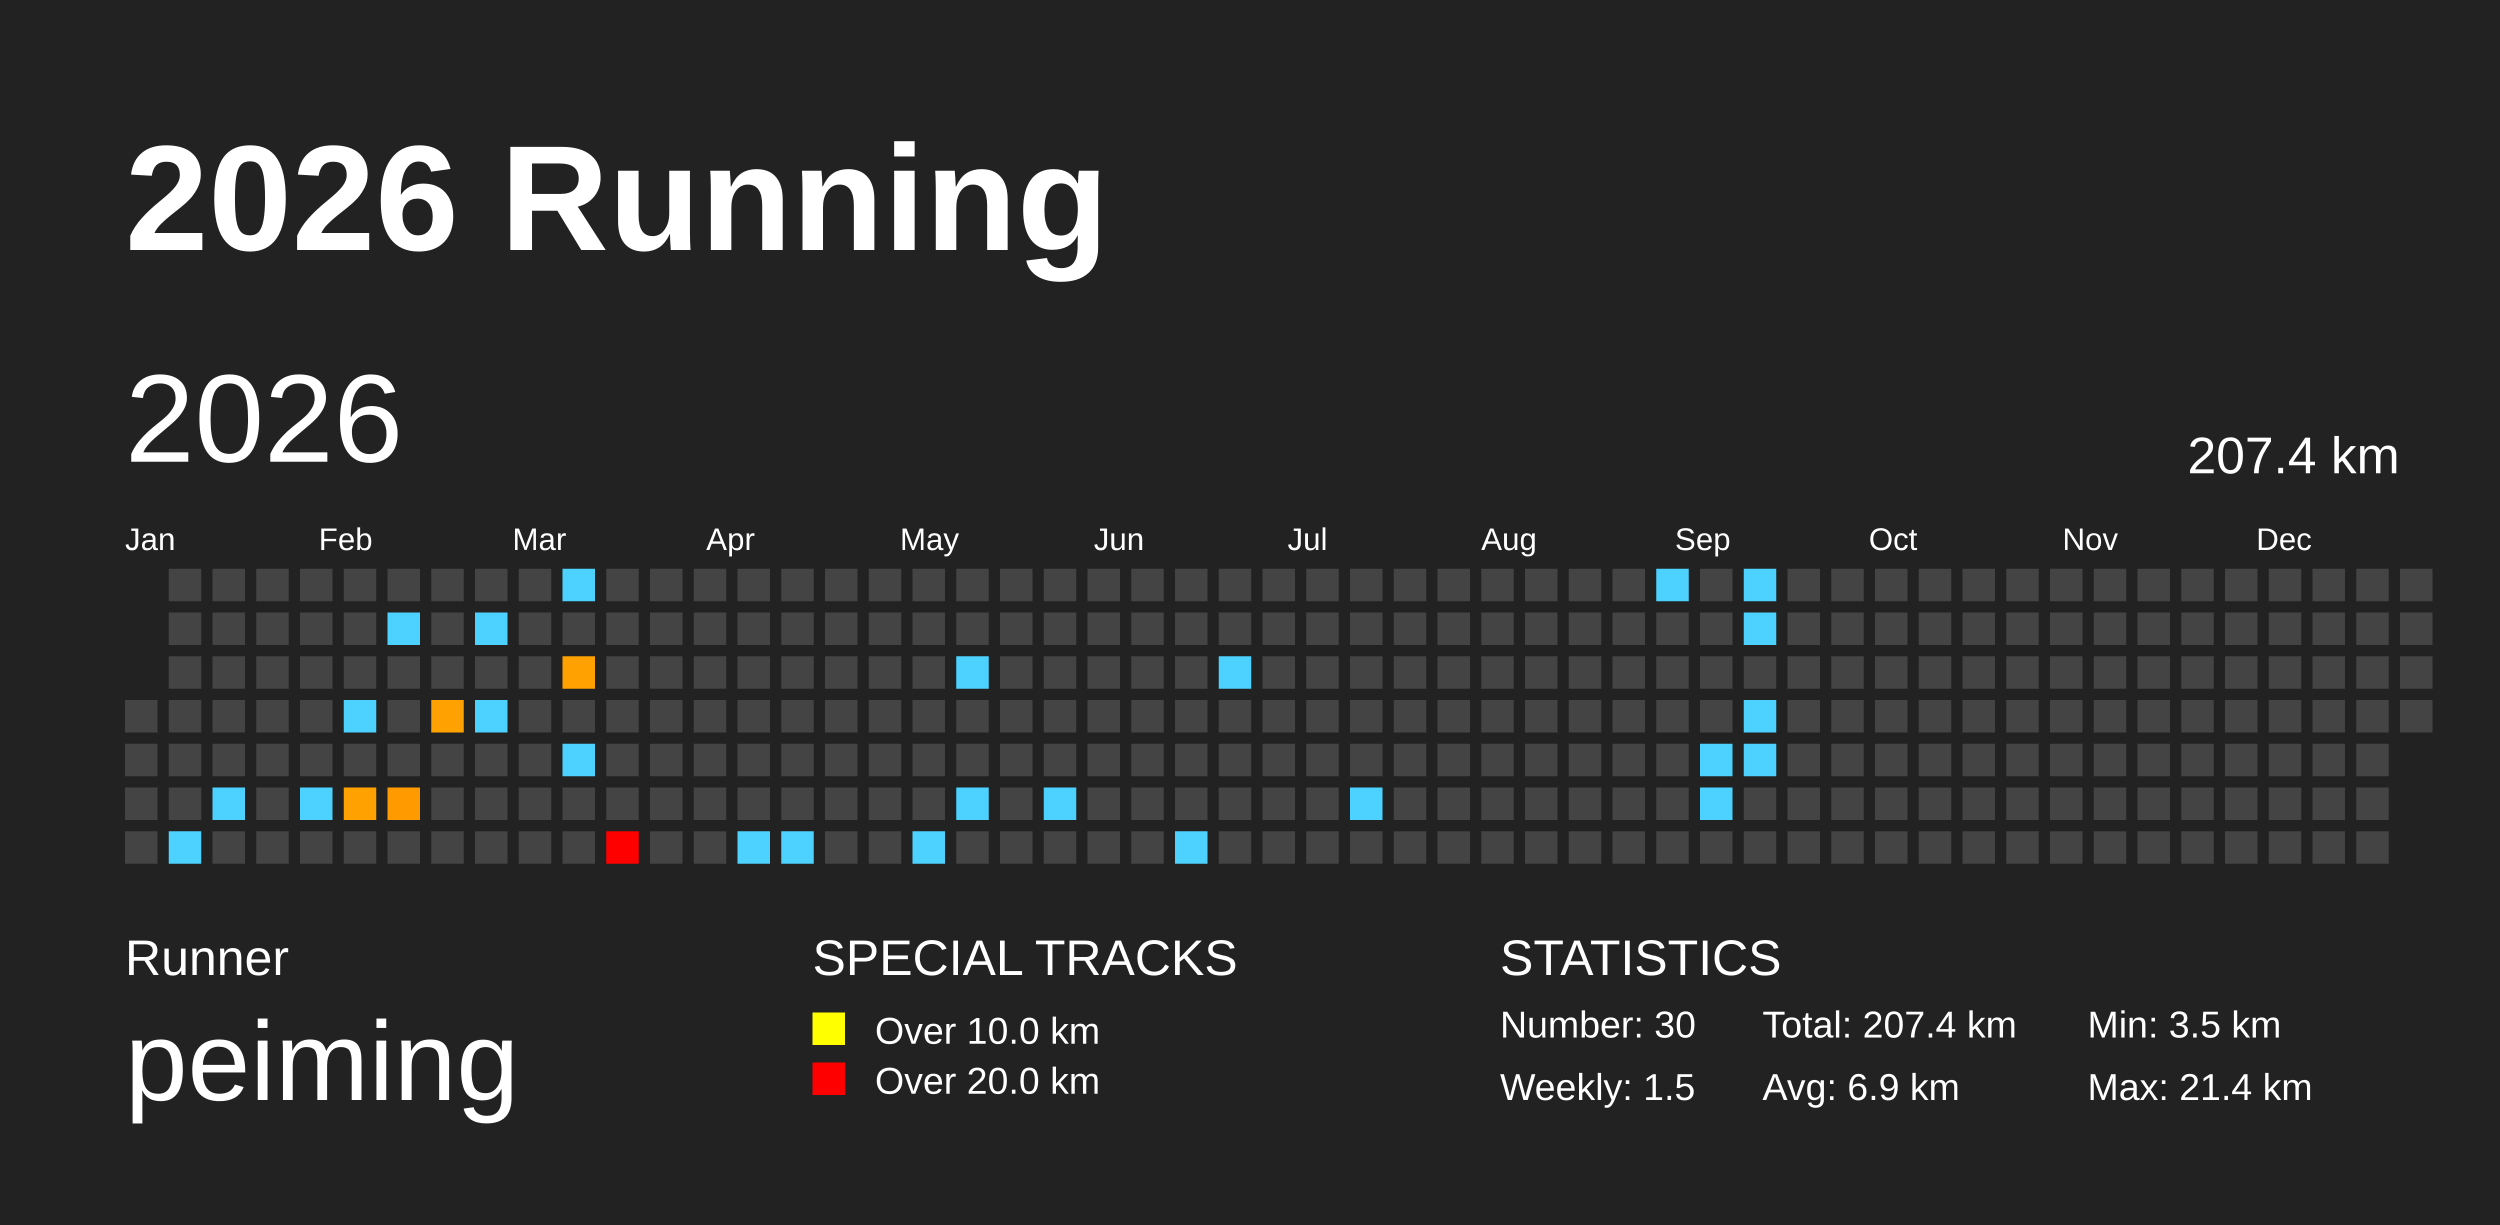
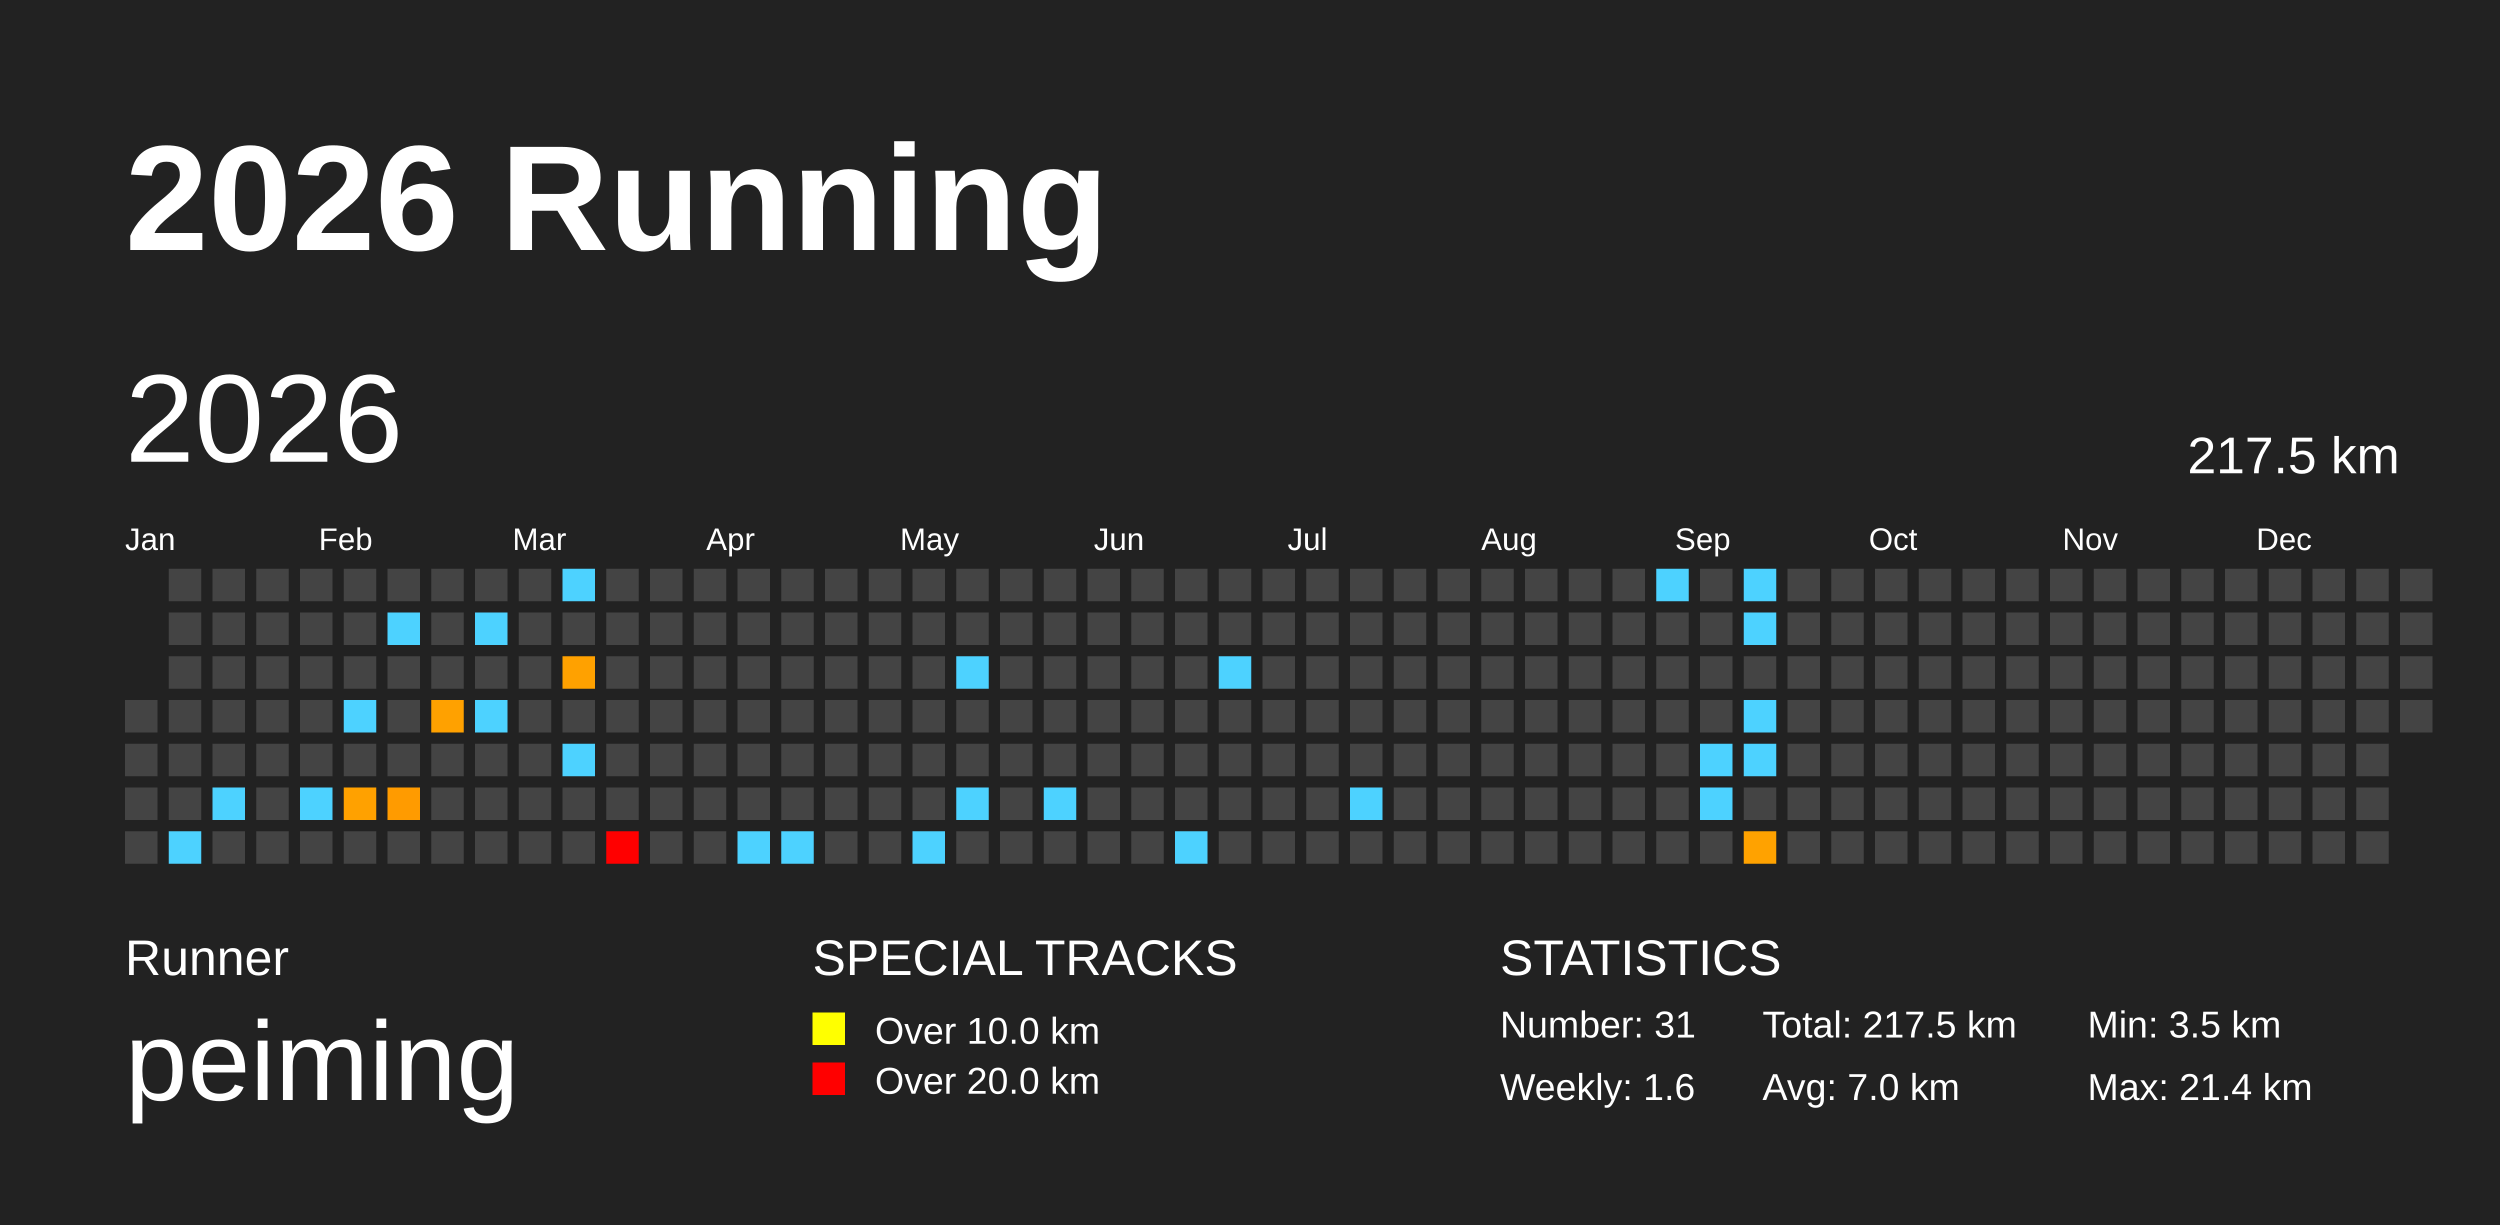
<svg xmlns="http://www.w3.org/2000/svg" baseProfile="full" height="98mm" version="1.1" viewBox="0,0,200,98" width="200mm">
  <defs />
  <rect fill="#222222" height="98" width="200" x="0" y="0" />
  <text fill="#FFFFFF" style="font-size:12px; font-family:Arial; font-weight:bold;" x="10" y="20">2026 Running</text>
  <text fill="#FFFFFF" style="font-size:4px; font-family:Arial" x="10" y="78">Runner</text>
  <text fill="#FFFFFF" style="font-size:9px; font-family:Arial" x="10" y="88">peiming</text>
  <text fill="#FFFFFF" style="font-size:4px; font-family:Arial" x="65" y="78">SPECIAL TRACKS</text>
  <rect fill="yellow" height="2.6" width="2.6" x="65" y="81" />
  <text fill="#FFFFFF" style="font-size:3px; font-family:Arial" x="70" y="83.5">Over 10.0 km</text>
  <rect fill="red" height="2.6" width="2.6" x="65" y="85" />
  <text fill="#FFFFFF" style="font-size:3px; font-family:Arial" x="70" y="87.5">Over 20.0 km</text>
  <text fill="#FFFFFF" style="font-size:4px; font-family:Arial" x="120" y="78">STATISTICS</text>
-   <text fill="#FFFFFF" style="font-size:3px; font-family:Arial" x="120" y="83">Number: 30</text>
-   <text fill="#FFFFFF" style="font-size:3px; font-family:Arial" x="120" y="88">Weekly: 1.5</text>
-   <text fill="#FFFFFF" style="font-size:3px; font-family:Arial" x="141" y="83">Total: 207.4 km</text>
-   <text fill="#FFFFFF" style="font-size:3px; font-family:Arial" x="141" y="88">Avg: 6.9 km</text>
+   <text fill="#FFFFFF" style="font-size:3px; font-family:Arial" x="120" y="83">Number: 31</text>
+   <text fill="#FFFFFF" style="font-size:3px; font-family:Arial" x="120" y="88">Weekly: 1.6</text>
+   <text fill="#FFFFFF" style="font-size:3px; font-family:Arial" x="141" y="83">Total: 217.5 km</text>
+   <text fill="#FFFFFF" style="font-size:3px; font-family:Arial" x="141" y="88">Avg: 7.0 km</text>
  <text fill="#FFFFFF" style="font-size:3px; font-family:Arial" x="167" y="83">Min: 3.5 km</text>
  <text fill="#FFFFFF" style="font-size:3px; font-family:Arial" x="167" y="88">Max: 21.4 km</text>
  <text dominant-baseline="hanging" fill="#FFFFFF" style="font-size:10.0px; font-family:Arial;" x="10" y="30">2026</text>
-   <text dominant-baseline="hanging" fill="#FFFFFF" style="font-size:4.125px; font-family:Arial;" x="175" y="35">207.4 km</text>
+   <text dominant-baseline="hanging" fill="#FFFFFF" style="font-size:4.125px; font-family:Arial;" x="175" y="35">217.5 km</text>
  <text fill="#FFFFFF" style="font-size:2.5px; font-family:Arial" x="10.0" y="44">Jan</text>
  <text fill="#FFFFFF" style="font-size:2.5px; font-family:Arial" x="25.5" y="44">Feb</text>
  <text fill="#FFFFFF" style="font-size:2.5px; font-family:Arial" x="41.0" y="44">Mar</text>
  <text fill="#FFFFFF" style="font-size:2.5px; font-family:Arial" x="56.5" y="44">Apr</text>
  <text fill="#FFFFFF" style="font-size:2.5px; font-family:Arial" x="72.0" y="44">May</text>
  <text fill="#FFFFFF" style="font-size:2.5px; font-family:Arial" x="87.5" y="44">Jun</text>
  <text fill="#FFFFFF" style="font-size:2.5px; font-family:Arial" x="103.0" y="44">Jul</text>
  <text fill="#FFFFFF" style="font-size:2.5px; font-family:Arial" x="118.5" y="44">Aug</text>
  <text fill="#FFFFFF" style="font-size:2.5px; font-family:Arial" x="134.0" y="44">Sep</text>
  <text fill="#FFFFFF" style="font-size:2.5px; font-family:Arial" x="149.5" y="44">Oct</text>
  <text fill="#FFFFFF" style="font-size:2.5px; font-family:Arial" x="165.0" y="44">Nov</text>
  <text fill="#FFFFFF" style="font-size:2.5px; font-family:Arial" x="180.5" y="44">Dec</text>
  <rect fill="#444444" height="2.6" width="2.6" x="10.0" y="56.0" />
  <rect fill="#444444" height="2.6" width="2.6" x="10.0" y="59.5" />
  <rect fill="#444444" height="2.6" width="2.6" x="10.0" y="63.0" />
  <rect fill="#444444" height="2.6" width="2.6" x="10.0" y="66.5" />
  <rect fill="#444444" height="2.6" width="2.6" x="13.5" y="45.5" />
  <rect fill="#444444" height="2.6" width="2.6" x="13.5" y="49.0" />
  <rect fill="#444444" height="2.6" width="2.6" x="13.5" y="52.5" />
  <rect fill="#444444" height="2.6" width="2.6" x="13.5" y="56.0" />
  <rect fill="#444444" height="2.6" width="2.6" x="13.5" y="59.5" />
  <rect fill="#444444" height="2.6" width="2.6" x="13.5" y="63.0" />
  <rect fill="#4dd2ff" height="2.6" width="2.6" x="13.5" y="66.5" />
  <rect fill="#444444" height="2.6" width="2.6" x="17.0" y="45.5" />
  <rect fill="#444444" height="2.6" width="2.6" x="17.0" y="49.0" />
  <rect fill="#444444" height="2.6" width="2.6" x="17.0" y="52.5" />
  <rect fill="#444444" height="2.6" width="2.6" x="17.0" y="56.0" />
  <rect fill="#444444" height="2.6" width="2.6" x="17.0" y="59.5" />
  <rect fill="#4dd2ff" height="2.6" width="2.6" x="17.0" y="63.0" />
  <rect fill="#444444" height="2.6" width="2.6" x="17.0" y="66.5" />
  <rect fill="#444444" height="2.6" width="2.6" x="20.5" y="45.5" />
  <rect fill="#444444" height="2.6" width="2.6" x="20.5" y="49.0" />
  <rect fill="#444444" height="2.6" width="2.6" x="20.5" y="52.5" />
  <rect fill="#444444" height="2.6" width="2.6" x="20.5" y="56.0" />
  <rect fill="#444444" height="2.6" width="2.6" x="20.5" y="59.5" />
  <rect fill="#444444" height="2.6" width="2.6" x="20.5" y="63.0" />
  <rect fill="#444444" height="2.6" width="2.6" x="20.5" y="66.5" />
  <rect fill="#444444" height="2.6" width="2.6" x="24.0" y="45.5" />
  <rect fill="#444444" height="2.6" width="2.6" x="24.0" y="49.0" />
  <rect fill="#444444" height="2.6" width="2.6" x="24.0" y="52.5" />
  <rect fill="#444444" height="2.6" width="2.6" x="24.0" y="56.0" />
  <rect fill="#444444" height="2.6" width="2.6" x="24.0" y="59.5" />
  <rect fill="#4dd2ff" height="2.6" width="2.6" x="24.0" y="63.0" />
  <rect fill="#444444" height="2.6" width="2.6" x="24.0" y="66.5" />
  <rect fill="#444444" height="2.6" width="2.6" x="27.5" y="45.5" />
  <rect fill="#444444" height="2.6" width="2.6" x="27.5" y="49.0" />
  <rect fill="#444444" height="2.6" width="2.6" x="27.5" y="52.5" />
  <rect fill="#4dd2ff" height="2.6" width="2.6" x="27.5" y="56.0" />
  <rect fill="#444444" height="2.6" width="2.6" x="27.5" y="59.5" />
  <rect fill="#ffa100" height="2.6" width="2.6" x="27.5" y="63.0" />
  <rect fill="#444444" height="2.6" width="2.6" x="27.5" y="66.5" />
  <rect fill="#444444" height="2.6" width="2.6" x="31.0" y="45.5" />
  <rect fill="#4dd2ff" height="2.6" width="2.6" x="31.0" y="49.0" />
  <rect fill="#444444" height="2.6" width="2.6" x="31.0" y="52.5" />
  <rect fill="#444444" height="2.6" width="2.6" x="31.0" y="56.0" />
  <rect fill="#444444" height="2.6" width="2.6" x="31.0" y="59.5" />
  <rect fill="#ff9b00" height="2.6" width="2.6" x="31.0" y="63.0" />
  <rect fill="#444444" height="2.6" width="2.6" x="31.0" y="66.5" />
  <rect fill="#444444" height="2.6" width="2.6" x="34.5" y="45.5" />
  <rect fill="#444444" height="2.6" width="2.6" x="34.5" y="49.0" />
  <rect fill="#444444" height="2.6" width="2.6" x="34.5" y="52.5" />
  <rect fill="#ffa100" height="2.6" width="2.6" x="34.5" y="56.0" />
  <rect fill="#444444" height="2.6" width="2.6" x="34.5" y="59.5" />
  <rect fill="#444444" height="2.6" width="2.6" x="34.5" y="63.0" />
  <rect fill="#444444" height="2.6" width="2.6" x="34.5" y="66.5" />
  <rect fill="#444444" height="2.6" width="2.6" x="38.0" y="45.5" />
  <rect fill="#4dd2ff" height="2.6" width="2.6" x="38.0" y="49.0" />
  <rect fill="#444444" height="2.6" width="2.6" x="38.0" y="52.5" />
  <rect fill="#4dd2ff" height="2.6" width="2.6" x="38.0" y="56.0" />
  <rect fill="#444444" height="2.6" width="2.6" x="38.0" y="59.5" />
  <rect fill="#444444" height="2.6" width="2.6" x="38.0" y="63.0" />
  <rect fill="#444444" height="2.6" width="2.6" x="38.0" y="66.5" />
  <rect fill="#444444" height="2.6" width="2.6" x="41.5" y="45.5" />
  <rect fill="#444444" height="2.6" width="2.6" x="41.5" y="49.0" />
  <rect fill="#444444" height="2.6" width="2.6" x="41.5" y="52.5" />
  <rect fill="#444444" height="2.6" width="2.6" x="41.5" y="56.0" />
  <rect fill="#444444" height="2.6" width="2.6" x="41.5" y="59.5" />
  <rect fill="#444444" height="2.6" width="2.6" x="41.5" y="63.0" />
  <rect fill="#444444" height="2.6" width="2.6" x="41.5" y="66.5" />
  <rect fill="#4dd2ff" height="2.6" width="2.6" x="45.0" y="45.5" />
  <rect fill="#444444" height="2.6" width="2.6" x="45.0" y="49.0" />
  <rect fill="#ffa100" height="2.6" width="2.6" x="45.0" y="52.5" />
  <rect fill="#444444" height="2.6" width="2.6" x="45.0" y="56.0" />
  <rect fill="#4dd2ff" height="2.6" width="2.6" x="45.0" y="59.5" />
  <rect fill="#444444" height="2.6" width="2.6" x="45.0" y="63.0" />
  <rect fill="#444444" height="2.6" width="2.6" x="45.0" y="66.5" />
  <rect fill="#444444" height="2.6" width="2.6" x="48.5" y="45.5" />
  <rect fill="#444444" height="2.6" width="2.6" x="48.5" y="49.0" />
  <rect fill="#444444" height="2.6" width="2.6" x="48.5" y="52.5" />
  <rect fill="#444444" height="2.6" width="2.6" x="48.5" y="56.0" />
  <rect fill="#444444" height="2.6" width="2.6" x="48.5" y="59.5" />
  <rect fill="#444444" height="2.6" width="2.6" x="48.5" y="63.0" />
  <rect fill="red" height="2.6" width="2.6" x="48.5" y="66.5" />
  <rect fill="#444444" height="2.6" width="2.6" x="52.0" y="45.5" />
  <rect fill="#444444" height="2.6" width="2.6" x="52.0" y="49.0" />
  <rect fill="#444444" height="2.6" width="2.6" x="52.0" y="52.5" />
  <rect fill="#444444" height="2.6" width="2.6" x="52.0" y="56.0" />
  <rect fill="#444444" height="2.6" width="2.6" x="52.0" y="59.5" />
  <rect fill="#444444" height="2.6" width="2.6" x="52.0" y="63.0" />
  <rect fill="#444444" height="2.6" width="2.6" x="52.0" y="66.5" />
  <rect fill="#444444" height="2.6" width="2.6" x="55.5" y="45.5" />
  <rect fill="#444444" height="2.6" width="2.6" x="55.5" y="49.0" />
  <rect fill="#444444" height="2.6" width="2.6" x="55.5" y="52.5" />
  <rect fill="#444444" height="2.6" width="2.6" x="55.5" y="56.0" />
  <rect fill="#444444" height="2.6" width="2.6" x="55.5" y="59.5" />
  <rect fill="#444444" height="2.6" width="2.6" x="55.5" y="63.0" />
  <rect fill="#444444" height="2.6" width="2.6" x="55.5" y="66.5" />
  <rect fill="#444444" height="2.6" width="2.6" x="59.0" y="45.5" />
  <rect fill="#444444" height="2.6" width="2.6" x="59.0" y="49.0" />
  <rect fill="#444444" height="2.6" width="2.6" x="59.0" y="52.5" />
  <rect fill="#444444" height="2.6" width="2.6" x="59.0" y="56.0" />
  <rect fill="#444444" height="2.6" width="2.6" x="59.0" y="59.5" />
  <rect fill="#444444" height="2.6" width="2.6" x="59.0" y="63.0" />
  <rect fill="#4dd2ff" height="2.6" width="2.6" x="59.0" y="66.5" />
  <rect fill="#444444" height="2.6" width="2.6" x="62.5" y="45.5" />
  <rect fill="#444444" height="2.6" width="2.6" x="62.5" y="49.0" />
  <rect fill="#444444" height="2.6" width="2.6" x="62.5" y="52.5" />
  <rect fill="#444444" height="2.6" width="2.6" x="62.5" y="56.0" />
  <rect fill="#444444" height="2.6" width="2.6" x="62.5" y="59.5" />
  <rect fill="#444444" height="2.6" width="2.6" x="62.5" y="63.0" />
  <rect fill="#4dd2ff" height="2.6" width="2.6" x="62.5" y="66.5" />
  <rect fill="#444444" height="2.6" width="2.6" x="66.0" y="45.5" />
  <rect fill="#444444" height="2.6" width="2.6" x="66.0" y="49.0" />
  <rect fill="#444444" height="2.6" width="2.6" x="66.0" y="52.5" />
  <rect fill="#444444" height="2.6" width="2.6" x="66.0" y="56.0" />
  <rect fill="#444444" height="2.6" width="2.6" x="66.0" y="59.5" />
  <rect fill="#444444" height="2.6" width="2.6" x="66.0" y="63.0" />
  <rect fill="#444444" height="2.6" width="2.6" x="66.0" y="66.5" />
  <rect fill="#444444" height="2.6" width="2.6" x="69.5" y="45.5" />
  <rect fill="#444444" height="2.6" width="2.6" x="69.5" y="49.0" />
  <rect fill="#444444" height="2.6" width="2.6" x="69.5" y="52.5" />
  <rect fill="#444444" height="2.6" width="2.6" x="69.5" y="56.0" />
  <rect fill="#444444" height="2.6" width="2.6" x="69.5" y="59.5" />
  <rect fill="#444444" height="2.6" width="2.6" x="69.5" y="63.0" />
  <rect fill="#444444" height="2.6" width="2.6" x="69.5" y="66.5" />
  <rect fill="#444444" height="2.6" width="2.6" x="73.0" y="45.5" />
  <rect fill="#444444" height="2.6" width="2.6" x="73.0" y="49.0" />
  <rect fill="#444444" height="2.6" width="2.6" x="73.0" y="52.5" />
  <rect fill="#444444" height="2.6" width="2.6" x="73.0" y="56.0" />
  <rect fill="#444444" height="2.6" width="2.6" x="73.0" y="59.5" />
  <rect fill="#444444" height="2.6" width="2.6" x="73.0" y="63.0" />
  <rect fill="#4dd2ff" height="2.6" width="2.6" x="73.0" y="66.5" />
  <rect fill="#444444" height="2.6" width="2.6" x="76.5" y="45.5" />
  <rect fill="#444444" height="2.6" width="2.6" x="76.5" y="49.0" />
  <rect fill="#4dd2ff" height="2.6" width="2.6" x="76.5" y="52.5" />
  <rect fill="#444444" height="2.6" width="2.6" x="76.5" y="56.0" />
  <rect fill="#444444" height="2.6" width="2.6" x="76.5" y="59.5" />
  <rect fill="#4dd2ff" height="2.6" width="2.6" x="76.5" y="63.0" />
  <rect fill="#444444" height="2.6" width="2.6" x="76.5" y="66.5" />
  <rect fill="#444444" height="2.6" width="2.6" x="80.0" y="45.5" />
  <rect fill="#444444" height="2.6" width="2.6" x="80.0" y="49.0" />
  <rect fill="#444444" height="2.6" width="2.6" x="80.0" y="52.5" />
  <rect fill="#444444" height="2.6" width="2.6" x="80.0" y="56.0" />
  <rect fill="#444444" height="2.6" width="2.6" x="80.0" y="59.5" />
  <rect fill="#444444" height="2.6" width="2.6" x="80.0" y="63.0" />
  <rect fill="#444444" height="2.6" width="2.6" x="80.0" y="66.5" />
  <rect fill="#444444" height="2.6" width="2.6" x="83.5" y="45.5" />
  <rect fill="#444444" height="2.6" width="2.6" x="83.5" y="49.0" />
  <rect fill="#444444" height="2.6" width="2.6" x="83.5" y="52.5" />
  <rect fill="#444444" height="2.6" width="2.6" x="83.5" y="56.0" />
  <rect fill="#444444" height="2.6" width="2.6" x="83.5" y="59.5" />
  <rect fill="#4dd2ff" height="2.6" width="2.6" x="83.5" y="63.0" />
  <rect fill="#444444" height="2.6" width="2.6" x="83.5" y="66.5" />
  <rect fill="#444444" height="2.6" width="2.6" x="87.0" y="45.5" />
  <rect fill="#444444" height="2.6" width="2.6" x="87.0" y="49.0" />
  <rect fill="#444444" height="2.6" width="2.6" x="87.0" y="52.5" />
  <rect fill="#444444" height="2.6" width="2.6" x="87.0" y="56.0" />
  <rect fill="#444444" height="2.6" width="2.6" x="87.0" y="59.5" />
  <rect fill="#444444" height="2.6" width="2.6" x="87.0" y="63.0" />
  <rect fill="#444444" height="2.6" width="2.6" x="87.0" y="66.5" />
  <rect fill="#444444" height="2.6" width="2.6" x="90.5" y="45.5" />
  <rect fill="#444444" height="2.6" width="2.6" x="90.5" y="49.0" />
  <rect fill="#444444" height="2.6" width="2.6" x="90.5" y="52.5" />
  <rect fill="#444444" height="2.6" width="2.6" x="90.5" y="56.0" />
  <rect fill="#444444" height="2.6" width="2.6" x="90.5" y="59.5" />
  <rect fill="#444444" height="2.6" width="2.6" x="90.5" y="63.0" />
  <rect fill="#444444" height="2.6" width="2.6" x="90.5" y="66.5" />
  <rect fill="#444444" height="2.6" width="2.6" x="94.0" y="45.5" />
  <rect fill="#444444" height="2.6" width="2.6" x="94.0" y="49.0" />
  <rect fill="#444444" height="2.6" width="2.6" x="94.0" y="52.5" />
  <rect fill="#444444" height="2.6" width="2.6" x="94.0" y="56.0" />
  <rect fill="#444444" height="2.6" width="2.6" x="94.0" y="59.5" />
  <rect fill="#444444" height="2.6" width="2.6" x="94.0" y="63.0" />
  <rect fill="#4dd2ff" height="2.6" width="2.6" x="94.0" y="66.5" />
  <rect fill="#444444" height="2.6" width="2.6" x="97.5" y="45.5" />
  <rect fill="#444444" height="2.6" width="2.6" x="97.5" y="49.0" />
  <rect fill="#4dd2ff" height="2.6" width="2.6" x="97.5" y="52.5" />
  <rect fill="#444444" height="2.6" width="2.6" x="97.5" y="56.0" />
  <rect fill="#444444" height="2.6" width="2.6" x="97.5" y="59.5" />
  <rect fill="#444444" height="2.6" width="2.6" x="97.5" y="63.0" />
  <rect fill="#444444" height="2.6" width="2.6" x="97.5" y="66.5" />
  <rect fill="#444444" height="2.6" width="2.6" x="101.0" y="45.5" />
  <rect fill="#444444" height="2.6" width="2.6" x="101.0" y="49.0" />
  <rect fill="#444444" height="2.6" width="2.6" x="101.0" y="52.5" />
  <rect fill="#444444" height="2.6" width="2.6" x="101.0" y="56.0" />
  <rect fill="#444444" height="2.6" width="2.6" x="101.0" y="59.5" />
  <rect fill="#444444" height="2.6" width="2.6" x="101.0" y="63.0" />
  <rect fill="#444444" height="2.6" width="2.6" x="101.0" y="66.5" />
  <rect fill="#444444" height="2.6" width="2.6" x="104.5" y="45.5" />
  <rect fill="#444444" height="2.6" width="2.6" x="104.5" y="49.0" />
  <rect fill="#444444" height="2.6" width="2.6" x="104.5" y="52.5" />
  <rect fill="#444444" height="2.6" width="2.6" x="104.5" y="56.0" />
  <rect fill="#444444" height="2.6" width="2.6" x="104.5" y="59.5" />
  <rect fill="#444444" height="2.6" width="2.6" x="104.5" y="63.0" />
  <rect fill="#444444" height="2.6" width="2.6" x="104.5" y="66.5" />
  <rect fill="#444444" height="2.6" width="2.6" x="108.0" y="45.5" />
  <rect fill="#444444" height="2.6" width="2.6" x="108.0" y="49.0" />
  <rect fill="#444444" height="2.6" width="2.6" x="108.0" y="52.5" />
  <rect fill="#444444" height="2.6" width="2.6" x="108.0" y="56.0" />
  <rect fill="#444444" height="2.6" width="2.6" x="108.0" y="59.5" />
  <rect fill="#4dd2ff" height="2.6" width="2.6" x="108.0" y="63.0" />
  <rect fill="#444444" height="2.6" width="2.6" x="108.0" y="66.5" />
  <rect fill="#444444" height="2.6" width="2.6" x="111.5" y="45.5" />
  <rect fill="#444444" height="2.6" width="2.6" x="111.5" y="49.0" />
  <rect fill="#444444" height="2.6" width="2.6" x="111.5" y="52.5" />
  <rect fill="#444444" height="2.6" width="2.6" x="111.5" y="56.0" />
  <rect fill="#444444" height="2.6" width="2.6" x="111.5" y="59.5" />
  <rect fill="#444444" height="2.6" width="2.6" x="111.5" y="63.0" />
  <rect fill="#444444" height="2.6" width="2.6" x="111.5" y="66.5" />
  <rect fill="#444444" height="2.6" width="2.6" x="115.0" y="45.5" />
  <rect fill="#444444" height="2.6" width="2.6" x="115.0" y="49.0" />
  <rect fill="#444444" height="2.6" width="2.6" x="115.0" y="52.5" />
  <rect fill="#444444" height="2.6" width="2.6" x="115.0" y="56.0" />
  <rect fill="#444444" height="2.6" width="2.6" x="115.0" y="59.5" />
  <rect fill="#444444" height="2.6" width="2.6" x="115.0" y="63.0" />
  <rect fill="#444444" height="2.6" width="2.6" x="115.0" y="66.5" />
  <rect fill="#444444" height="2.6" width="2.6" x="118.5" y="45.5" />
  <rect fill="#444444" height="2.6" width="2.6" x="118.5" y="49.0" />
  <rect fill="#444444" height="2.6" width="2.6" x="118.5" y="52.5" />
  <rect fill="#444444" height="2.6" width="2.6" x="118.5" y="56.0" />
  <rect fill="#444444" height="2.6" width="2.6" x="118.5" y="59.5" />
  <rect fill="#444444" height="2.6" width="2.6" x="118.5" y="63.0" />
  <rect fill="#444444" height="2.6" width="2.6" x="118.5" y="66.5" />
  <rect fill="#444444" height="2.6" width="2.6" x="122.0" y="45.5" />
  <rect fill="#444444" height="2.6" width="2.6" x="122.0" y="49.0" />
  <rect fill="#444444" height="2.6" width="2.6" x="122.0" y="52.5" />
  <rect fill="#444444" height="2.6" width="2.6" x="122.0" y="56.0" />
  <rect fill="#444444" height="2.6" width="2.6" x="122.0" y="59.5" />
  <rect fill="#444444" height="2.6" width="2.6" x="122.0" y="63.0" />
  <rect fill="#444444" height="2.6" width="2.6" x="122.0" y="66.5" />
  <rect fill="#444444" height="2.6" width="2.6" x="125.5" y="45.5" />
  <rect fill="#444444" height="2.6" width="2.6" x="125.5" y="49.0" />
  <rect fill="#444444" height="2.6" width="2.6" x="125.5" y="52.5" />
  <rect fill="#444444" height="2.6" width="2.6" x="125.5" y="56.0" />
  <rect fill="#444444" height="2.6" width="2.6" x="125.5" y="59.5" />
  <rect fill="#444444" height="2.6" width="2.6" x="125.5" y="63.0" />
  <rect fill="#444444" height="2.6" width="2.6" x="125.5" y="66.5" />
  <rect fill="#444444" height="2.6" width="2.6" x="129.0" y="45.5" />
  <rect fill="#444444" height="2.6" width="2.6" x="129.0" y="49.0" />
  <rect fill="#444444" height="2.6" width="2.6" x="129.0" y="52.5" />
  <rect fill="#444444" height="2.6" width="2.6" x="129.0" y="56.0" />
  <rect fill="#444444" height="2.6" width="2.6" x="129.0" y="59.5" />
  <rect fill="#444444" height="2.6" width="2.6" x="129.0" y="63.0" />
  <rect fill="#444444" height="2.6" width="2.6" x="129.0" y="66.5" />
  <rect fill="#4dd2ff" height="2.6" width="2.6" x="132.5" y="45.5" />
  <rect fill="#444444" height="2.6" width="2.6" x="132.5" y="49.0" />
  <rect fill="#444444" height="2.6" width="2.6" x="132.5" y="52.5" />
  <rect fill="#444444" height="2.6" width="2.6" x="132.5" y="56.0" />
  <rect fill="#444444" height="2.6" width="2.6" x="132.5" y="59.5" />
  <rect fill="#444444" height="2.6" width="2.6" x="132.5" y="63.0" />
  <rect fill="#444444" height="2.6" width="2.6" x="132.5" y="66.5" />
  <rect fill="#444444" height="2.6" width="2.6" x="136.0" y="45.5" />
  <rect fill="#444444" height="2.6" width="2.6" x="136.0" y="49.0" />
  <rect fill="#444444" height="2.6" width="2.6" x="136.0" y="52.5" />
  <rect fill="#444444" height="2.6" width="2.6" x="136.0" y="56.0" />
  <rect fill="#4dd2ff" height="2.6" width="2.6" x="136.0" y="59.5" />
  <rect fill="#4dd2ff" height="2.6" width="2.6" x="136.0" y="63.0" />
  <rect fill="#444444" height="2.6" width="2.6" x="136.0" y="66.5" />
  <rect fill="#4dd2ff" height="2.6" width="2.6" x="139.5" y="45.5" />
  <rect fill="#4dd2ff" height="2.6" width="2.6" x="139.5" y="49.0" />
  <rect fill="#444444" height="2.6" width="2.6" x="139.5" y="52.5" />
  <rect fill="#4dd2ff" height="2.6" width="2.6" x="139.5" y="56.0" />
  <rect fill="#4dd2ff" height="2.6" width="2.6" x="139.5" y="59.5" />
  <rect fill="#444444" height="2.6" width="2.6" x="139.5" y="63.0" />
-   <rect fill="#444444" height="2.6" width="2.6" x="139.5" y="66.5" />
+   <rect fill="#ffa200" height="2.6" width="2.6" x="139.5" y="66.5" />
  <rect fill="#444444" height="2.6" width="2.6" x="143.0" y="45.5" />
  <rect fill="#444444" height="2.6" width="2.6" x="143.0" y="49.0" />
  <rect fill="#444444" height="2.6" width="2.6" x="143.0" y="52.5" />
  <rect fill="#444444" height="2.6" width="2.6" x="143.0" y="56.0" />
  <rect fill="#444444" height="2.6" width="2.6" x="143.0" y="59.5" />
  <rect fill="#444444" height="2.6" width="2.6" x="143.0" y="63.0" />
  <rect fill="#444444" height="2.6" width="2.6" x="143.0" y="66.5" />
  <rect fill="#444444" height="2.6" width="2.6" x="146.5" y="45.5" />
  <rect fill="#444444" height="2.6" width="2.6" x="146.5" y="49.0" />
  <rect fill="#444444" height="2.6" width="2.6" x="146.5" y="52.5" />
  <rect fill="#444444" height="2.6" width="2.6" x="146.5" y="56.0" />
  <rect fill="#444444" height="2.6" width="2.6" x="146.5" y="59.5" />
  <rect fill="#444444" height="2.6" width="2.6" x="146.5" y="63.0" />
  <rect fill="#444444" height="2.6" width="2.6" x="146.5" y="66.5" />
  <rect fill="#444444" height="2.6" width="2.6" x="150.0" y="45.5" />
  <rect fill="#444444" height="2.6" width="2.6" x="150.0" y="49.0" />
  <rect fill="#444444" height="2.6" width="2.6" x="150.0" y="52.5" />
  <rect fill="#444444" height="2.6" width="2.6" x="150.0" y="56.0" />
  <rect fill="#444444" height="2.6" width="2.6" x="150.0" y="59.5" />
  <rect fill="#444444" height="2.6" width="2.6" x="150.0" y="63.0" />
  <rect fill="#444444" height="2.6" width="2.6" x="150.0" y="66.5" />
  <rect fill="#444444" height="2.6" width="2.6" x="153.5" y="45.5" />
  <rect fill="#444444" height="2.6" width="2.6" x="153.5" y="49.0" />
  <rect fill="#444444" height="2.6" width="2.6" x="153.5" y="52.5" />
  <rect fill="#444444" height="2.6" width="2.6" x="153.5" y="56.0" />
  <rect fill="#444444" height="2.6" width="2.6" x="153.5" y="59.5" />
  <rect fill="#444444" height="2.6" width="2.6" x="153.5" y="63.0" />
  <rect fill="#444444" height="2.6" width="2.6" x="153.5" y="66.5" />
  <rect fill="#444444" height="2.6" width="2.6" x="157.0" y="45.5" />
  <rect fill="#444444" height="2.6" width="2.6" x="157.0" y="49.0" />
  <rect fill="#444444" height="2.6" width="2.6" x="157.0" y="52.5" />
  <rect fill="#444444" height="2.6" width="2.6" x="157.0" y="56.0" />
  <rect fill="#444444" height="2.6" width="2.6" x="157.0" y="59.5" />
  <rect fill="#444444" height="2.6" width="2.6" x="157.0" y="63.0" />
  <rect fill="#444444" height="2.6" width="2.6" x="157.0" y="66.5" />
  <rect fill="#444444" height="2.6" width="2.6" x="160.5" y="45.5" />
  <rect fill="#444444" height="2.6" width="2.6" x="160.5" y="49.0" />
  <rect fill="#444444" height="2.6" width="2.6" x="160.5" y="52.5" />
  <rect fill="#444444" height="2.6" width="2.6" x="160.5" y="56.0" />
  <rect fill="#444444" height="2.6" width="2.6" x="160.5" y="59.5" />
  <rect fill="#444444" height="2.6" width="2.6" x="160.5" y="63.0" />
  <rect fill="#444444" height="2.6" width="2.6" x="160.5" y="66.5" />
  <rect fill="#444444" height="2.6" width="2.6" x="164.0" y="45.5" />
  <rect fill="#444444" height="2.6" width="2.6" x="164.0" y="49.0" />
  <rect fill="#444444" height="2.6" width="2.6" x="164.0" y="52.5" />
  <rect fill="#444444" height="2.6" width="2.6" x="164.0" y="56.0" />
  <rect fill="#444444" height="2.6" width="2.6" x="164.0" y="59.5" />
  <rect fill="#444444" height="2.6" width="2.6" x="164.0" y="63.0" />
  <rect fill="#444444" height="2.6" width="2.6" x="164.0" y="66.5" />
  <rect fill="#444444" height="2.6" width="2.6" x="167.5" y="45.5" />
  <rect fill="#444444" height="2.6" width="2.6" x="167.5" y="49.0" />
  <rect fill="#444444" height="2.6" width="2.6" x="167.5" y="52.5" />
  <rect fill="#444444" height="2.6" width="2.6" x="167.5" y="56.0" />
  <rect fill="#444444" height="2.6" width="2.6" x="167.5" y="59.5" />
  <rect fill="#444444" height="2.6" width="2.6" x="167.5" y="63.0" />
  <rect fill="#444444" height="2.6" width="2.6" x="167.5" y="66.5" />
  <rect fill="#444444" height="2.6" width="2.6" x="171.0" y="45.5" />
  <rect fill="#444444" height="2.6" width="2.6" x="171.0" y="49.0" />
  <rect fill="#444444" height="2.6" width="2.6" x="171.0" y="52.5" />
  <rect fill="#444444" height="2.6" width="2.6" x="171.0" y="56.0" />
  <rect fill="#444444" height="2.6" width="2.6" x="171.0" y="59.5" />
  <rect fill="#444444" height="2.6" width="2.6" x="171.0" y="63.0" />
  <rect fill="#444444" height="2.6" width="2.6" x="171.0" y="66.5" />
  <rect fill="#444444" height="2.6" width="2.6" x="174.5" y="45.5" />
  <rect fill="#444444" height="2.6" width="2.6" x="174.5" y="49.0" />
  <rect fill="#444444" height="2.6" width="2.6" x="174.5" y="52.5" />
  <rect fill="#444444" height="2.6" width="2.6" x="174.5" y="56.0" />
  <rect fill="#444444" height="2.6" width="2.6" x="174.5" y="59.5" />
  <rect fill="#444444" height="2.6" width="2.6" x="174.5" y="63.0" />
  <rect fill="#444444" height="2.6" width="2.6" x="174.5" y="66.5" />
  <rect fill="#444444" height="2.6" width="2.6" x="178.0" y="45.5" />
  <rect fill="#444444" height="2.6" width="2.6" x="178.0" y="49.0" />
  <rect fill="#444444" height="2.6" width="2.6" x="178.0" y="52.5" />
  <rect fill="#444444" height="2.6" width="2.6" x="178.0" y="56.0" />
  <rect fill="#444444" height="2.6" width="2.6" x="178.0" y="59.5" />
  <rect fill="#444444" height="2.6" width="2.6" x="178.0" y="63.0" />
  <rect fill="#444444" height="2.6" width="2.6" x="178.0" y="66.5" />
  <rect fill="#444444" height="2.6" width="2.6" x="181.5" y="45.5" />
  <rect fill="#444444" height="2.6" width="2.6" x="181.5" y="49.0" />
  <rect fill="#444444" height="2.6" width="2.6" x="181.5" y="52.5" />
  <rect fill="#444444" height="2.6" width="2.6" x="181.5" y="56.0" />
  <rect fill="#444444" height="2.6" width="2.6" x="181.5" y="59.5" />
  <rect fill="#444444" height="2.6" width="2.6" x="181.5" y="63.0" />
  <rect fill="#444444" height="2.6" width="2.6" x="181.5" y="66.5" />
  <rect fill="#444444" height="2.6" width="2.6" x="185.0" y="45.5" />
  <rect fill="#444444" height="2.6" width="2.6" x="185.0" y="49.0" />
  <rect fill="#444444" height="2.6" width="2.6" x="185.0" y="52.5" />
  <rect fill="#444444" height="2.6" width="2.6" x="185.0" y="56.0" />
  <rect fill="#444444" height="2.6" width="2.6" x="185.0" y="59.5" />
  <rect fill="#444444" height="2.6" width="2.6" x="185.0" y="63.0" />
  <rect fill="#444444" height="2.6" width="2.6" x="185.0" y="66.5" />
  <rect fill="#444444" height="2.6" width="2.6" x="188.5" y="45.5" />
  <rect fill="#444444" height="2.6" width="2.6" x="188.5" y="49.0" />
  <rect fill="#444444" height="2.6" width="2.6" x="188.5" y="52.5" />
  <rect fill="#444444" height="2.6" width="2.6" x="188.5" y="56.0" />
  <rect fill="#444444" height="2.6" width="2.6" x="188.5" y="59.5" />
  <rect fill="#444444" height="2.6" width="2.6" x="188.5" y="63.0" />
  <rect fill="#444444" height="2.6" width="2.6" x="188.5" y="66.5" />
  <rect fill="#444444" height="2.6" width="2.6" x="192.0" y="45.5" />
  <rect fill="#444444" height="2.6" width="2.6" x="192.0" y="49.0" />
  <rect fill="#444444" height="2.6" width="2.6" x="192.0" y="52.5" />
  <rect fill="#444444" height="2.6" width="2.6" x="192.0" y="56.0" />
</svg>
